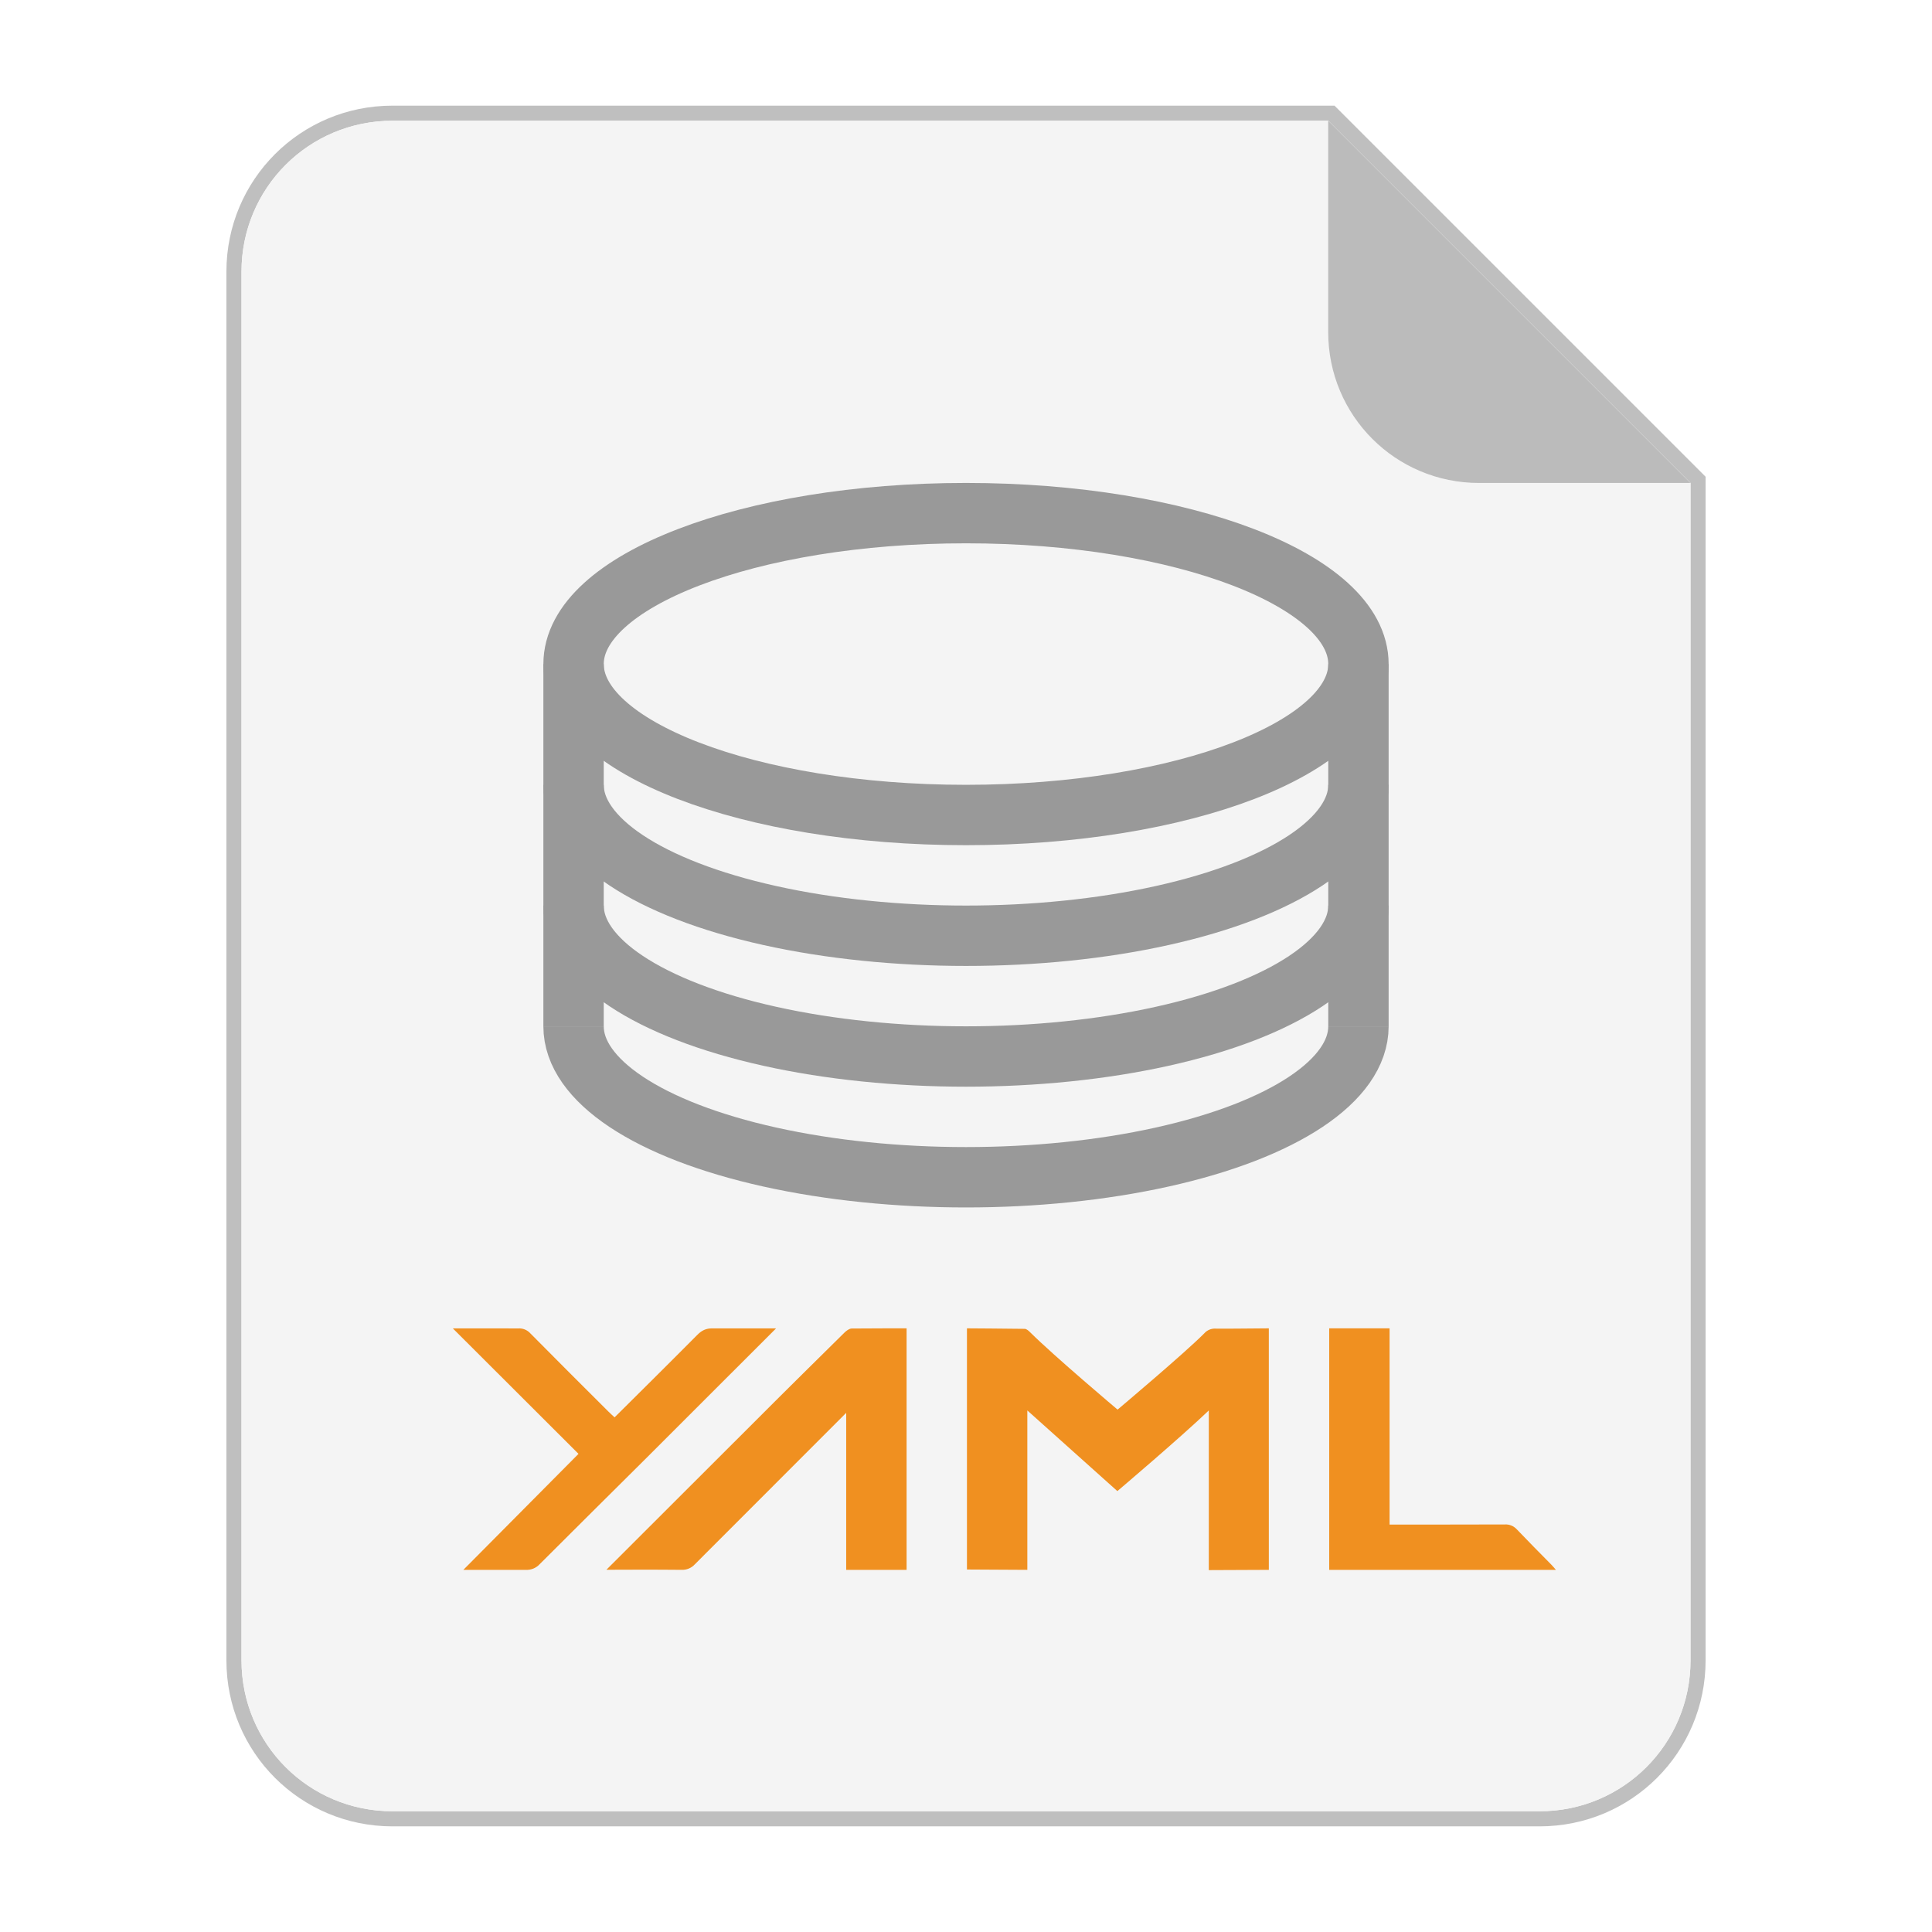
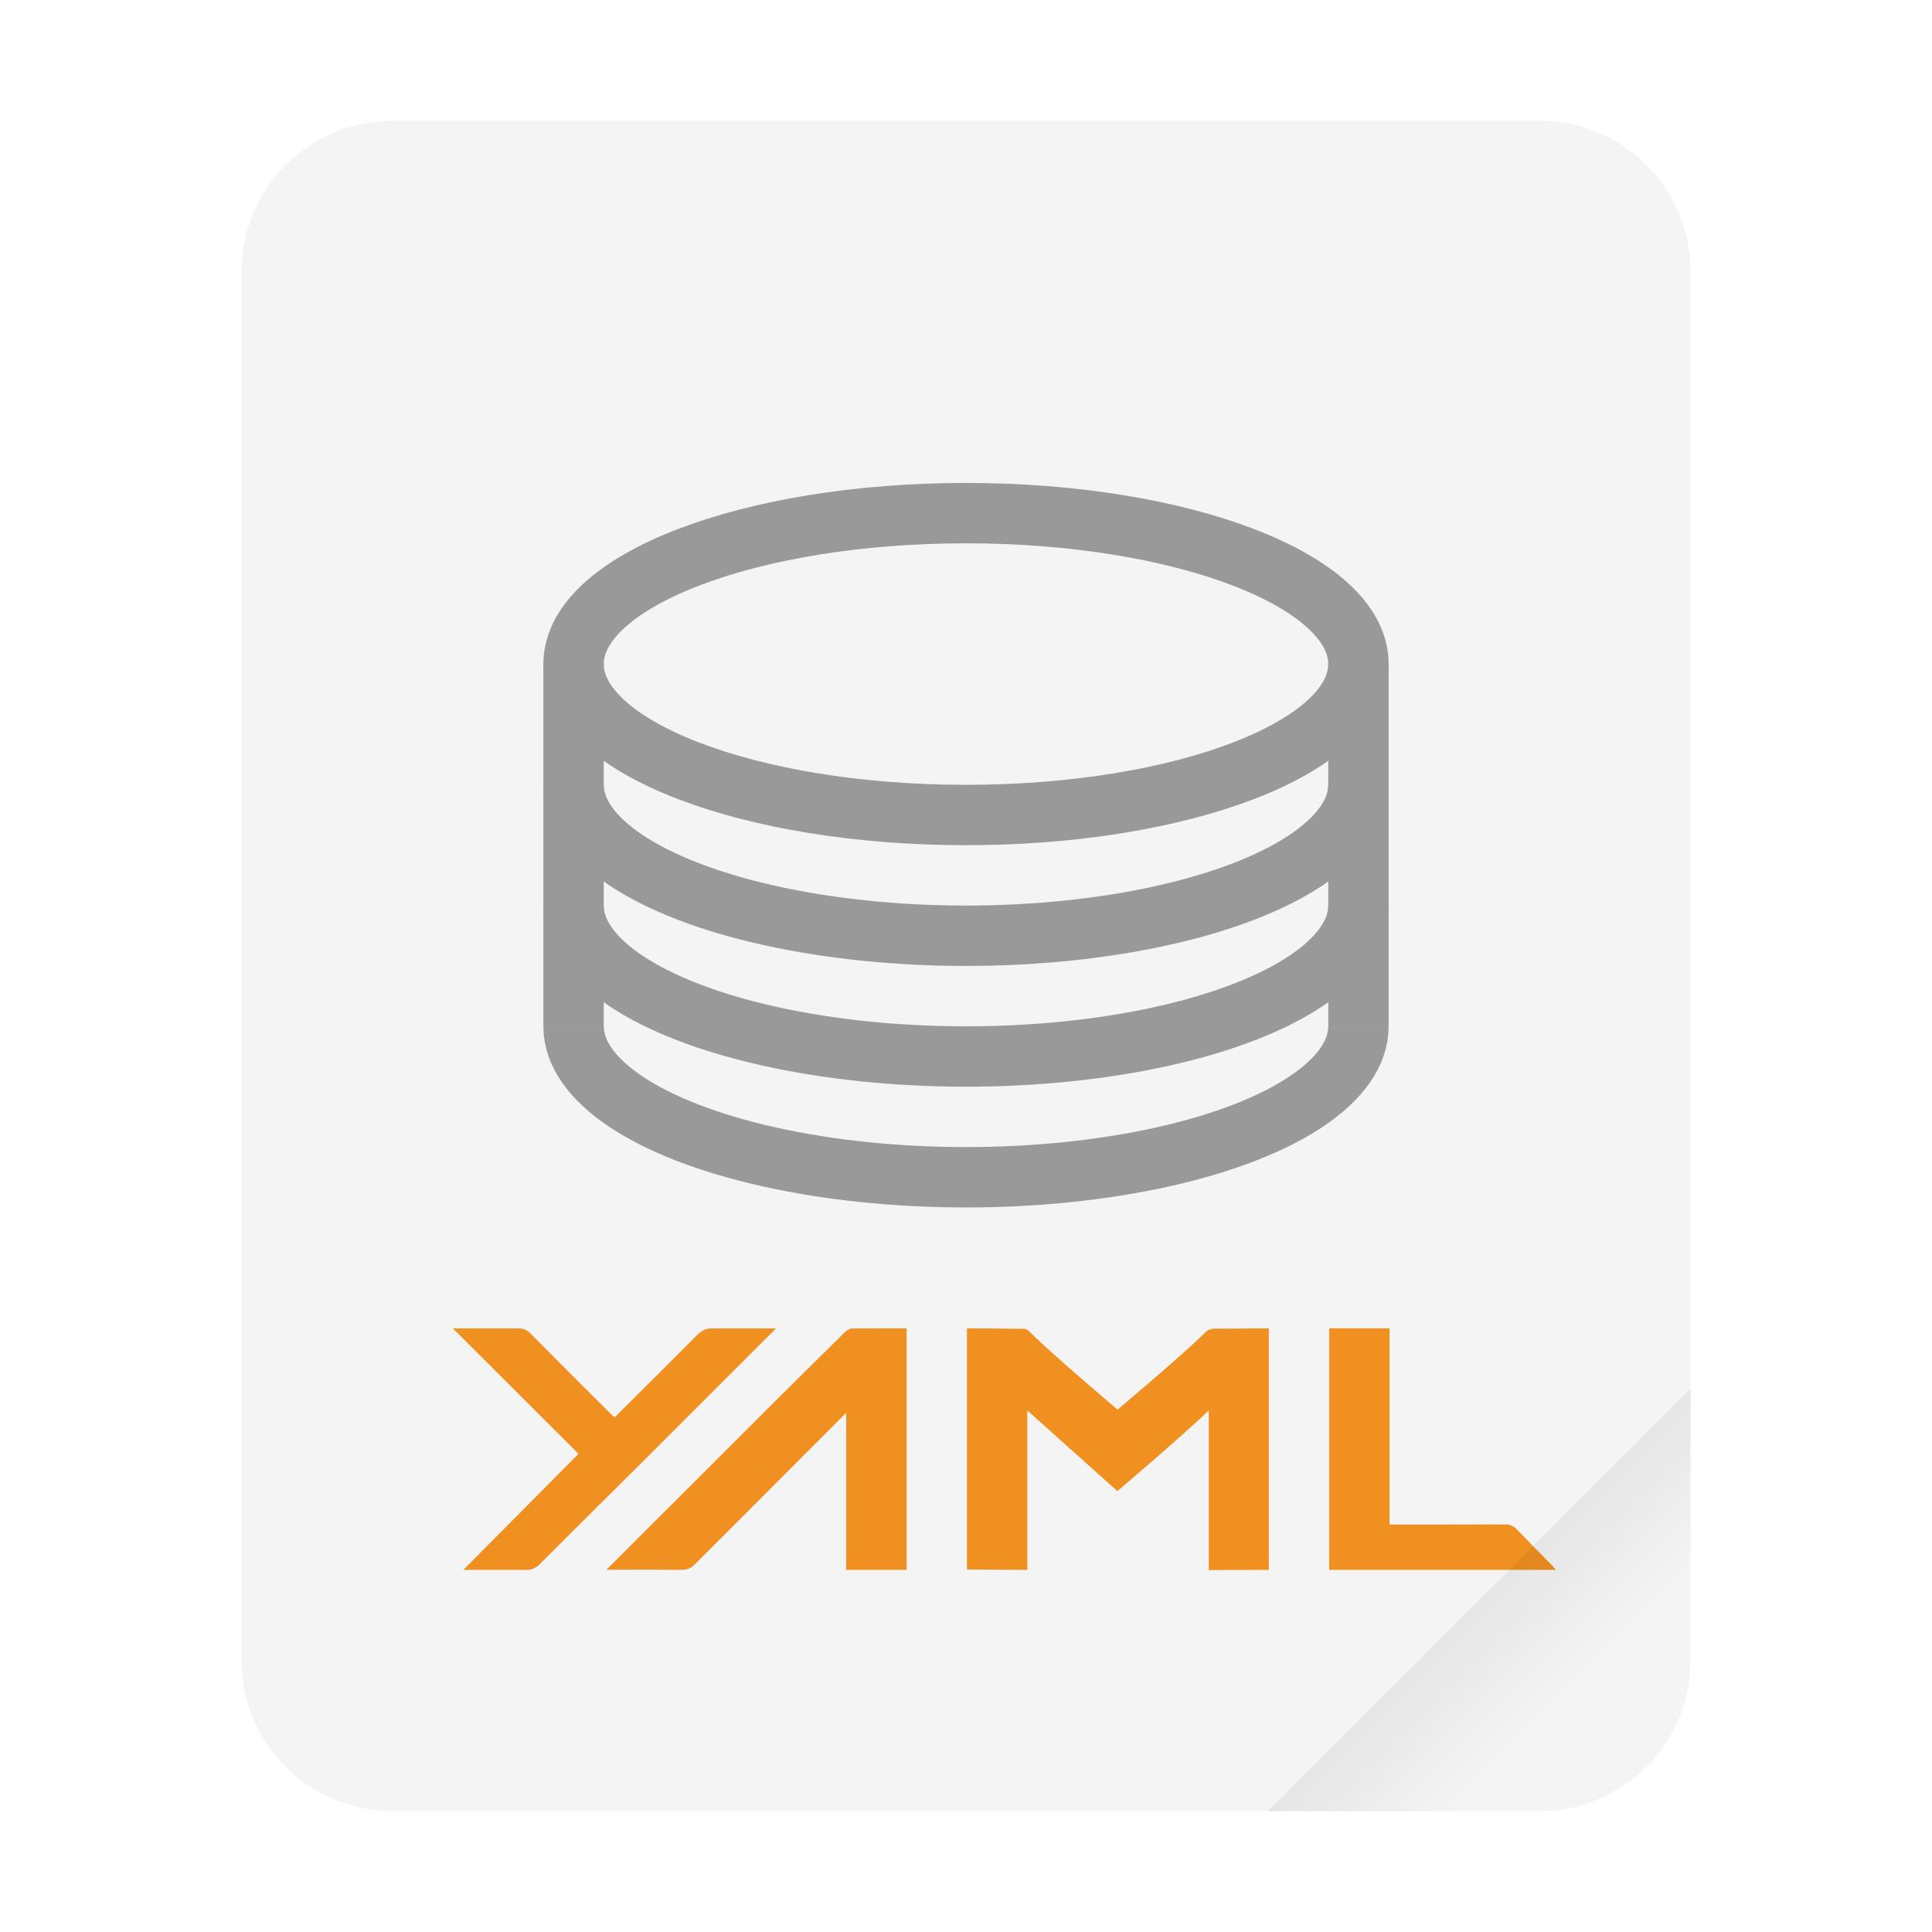
<svg xmlns="http://www.w3.org/2000/svg" width="64" height="64" version="1.1" viewBox="0 0 16.933 16.933">
-   <g fill-rule="evenodd">
-     <path transform="scale(.26458)" d="m13 4c-2.77 0-5 2.23-5 5v46c0 2.77 2.23 5 5 5h38c2.77 0 5-2.23 5-5v-39l-12-12h-31z" fill="#f4f4f4" opacity=".25" stroke="#000" stroke-width="1" style="paint-order:stroke fill markers" />
-     <path transform="scale(.26458)" d="m13 4c-2.77 0-5 2.23-5 5v46c0 2.77 2.23 5 5 5h38c2.77 0 5-2.23 5-5v-39l-12-12h-31z" fill="#f4f4f4" style="paint-order:stroke fill markers" />
-     <path d="m14.816 4.233-3.175-3.175v1.852c0 0.733 0.59 1.323 1.323 1.323z" fill="#bbb" style="paint-order:stroke fill markers" />
-   </g>
+   <defs>
+     <linearGradient id="a" x1="49.571" x2="51.714" y1="52.714" y2="54.857" gradientTransform="matrix(.61734 0 0 .61734 -18.168 -19.05)" gradientUnits="userSpaceOnUse">
+       <stop offset="0" />
+       <stop stop-opacity="0" offset="1" />
+     </linearGradient>
+   </defs>
+   <rect x="2.117" y="1.058" width="12.7" height="14.816" ry="1.323" fill="#f4f4f4" stroke-width=".265" style="paint-order:stroke fill markers" />
  <g transform="matrix(.066145 0 0 .066145 -1.5792 -1.3221)" enable-background="new" fill="#f09020">
    <path class="cls-1" d="m192 228-7.954 0.034v-21.156c-3.73 3.576-12.115 10.687-12.115 10.687l-11.931-10.687v21.121l-8-0.044v-31.956s5.528 0.034 7.649 0.067c0.261 0 0.549 0.28 0.763 0.492 3.185 3.16 11.546 10.21 11.546 10.21s8.916-7.506 11.489-10.108c0.377-0.426 0.928-0.656 1.496-0.624 1.627 0.03 5.359-0.037 7.056-0.037z" />
    <path class="cls-1" d="m127.14 205.1s5.741-5.701 8.628-8.536c0.258-0.254 0.64-0.536 0.965-0.542 2.467-0.029 7.268-0.023 7.268-0.023v32h-8.001v-20.803s-13.572 13.58-20.054 20.069c-0.451 0.495-1.098 0.763-1.767 0.732-3.022-0.041-9.955-9e-3 -9.955-9e-3z" />
    <path class="cls-1" d="m100.53 212.63-16.655-16.627s6.5 0 8.68 7e-3c0.596-0.036 1.177 0.199 1.579 0.639 3.445 3.491 6.915 6.945 10.385 10.404 0.245 0.245 0.505 0.473 0.791 0.74 3.683-3.664 7.339-7.275 10.956-10.924 0.593-0.599 1.175-0.882 2.031-0.865 1.677-8e-4 8.413-8e-4 8.413-8e-4s-12.197 12.203-17.364 17.354c-4.651 4.632-9.324 9.245-13.962 13.892-0.474 0.517-1.156 0.792-1.857 0.75-2.354 0.004-8.26 0.004-8.26 0.004z" />
    <path class="cls-1" d="m200 196h8v26s10.45 0.011 15.257-0.015c0.602-0.038 1.188 0.198 1.596 0.642 1.51 1.564 3.043 3.148 4.579 4.686 0.193 0.193 0.362 0.406 0.608 0.687l-30.04 2e-5z" />
  </g>
  <g transform="matrix(.066145 0 0 .066145 -1.5875 -1.8513)" enable-background="new" fill="none" stroke="#999" stroke-width="8">
    <ellipse cx="152" cy="115.98" rx="52" ry="20" stroke-dashoffset="1" stroke-linejoin="round" />
    <path d="m99.999 115.99v48" />
    <g stroke-dashoffset="1" stroke-linejoin="round">
      <path d="m204 131.98a52 20 0 0 1-26 17.32 52 20 0 0 1-52 0 52 20 0 0 1-26-17.32" />
      <path d="m204 147.98a52 20 0 0 1-26 17.321 52 20 0 0 1-52 0 52 20 0 0 1-26-17.321" />
      <path d="m204 163.98a52 20 0 0 1-26 17.321 52 20 0 0 1-52 0 52 20 0 0 1-26-17.321" />
    </g>
    <path d="m204 115.99v48" />
  </g>
+   <path d="m14.816 12.171-3.704 3.704h2.381c0.733 0 1.323-0.59 1.323-1.323z" fill="url(#a)" fill-rule="evenodd" opacity=".1" stroke-width="2.333" style="paint-order:stroke fill markers" />
</svg>
